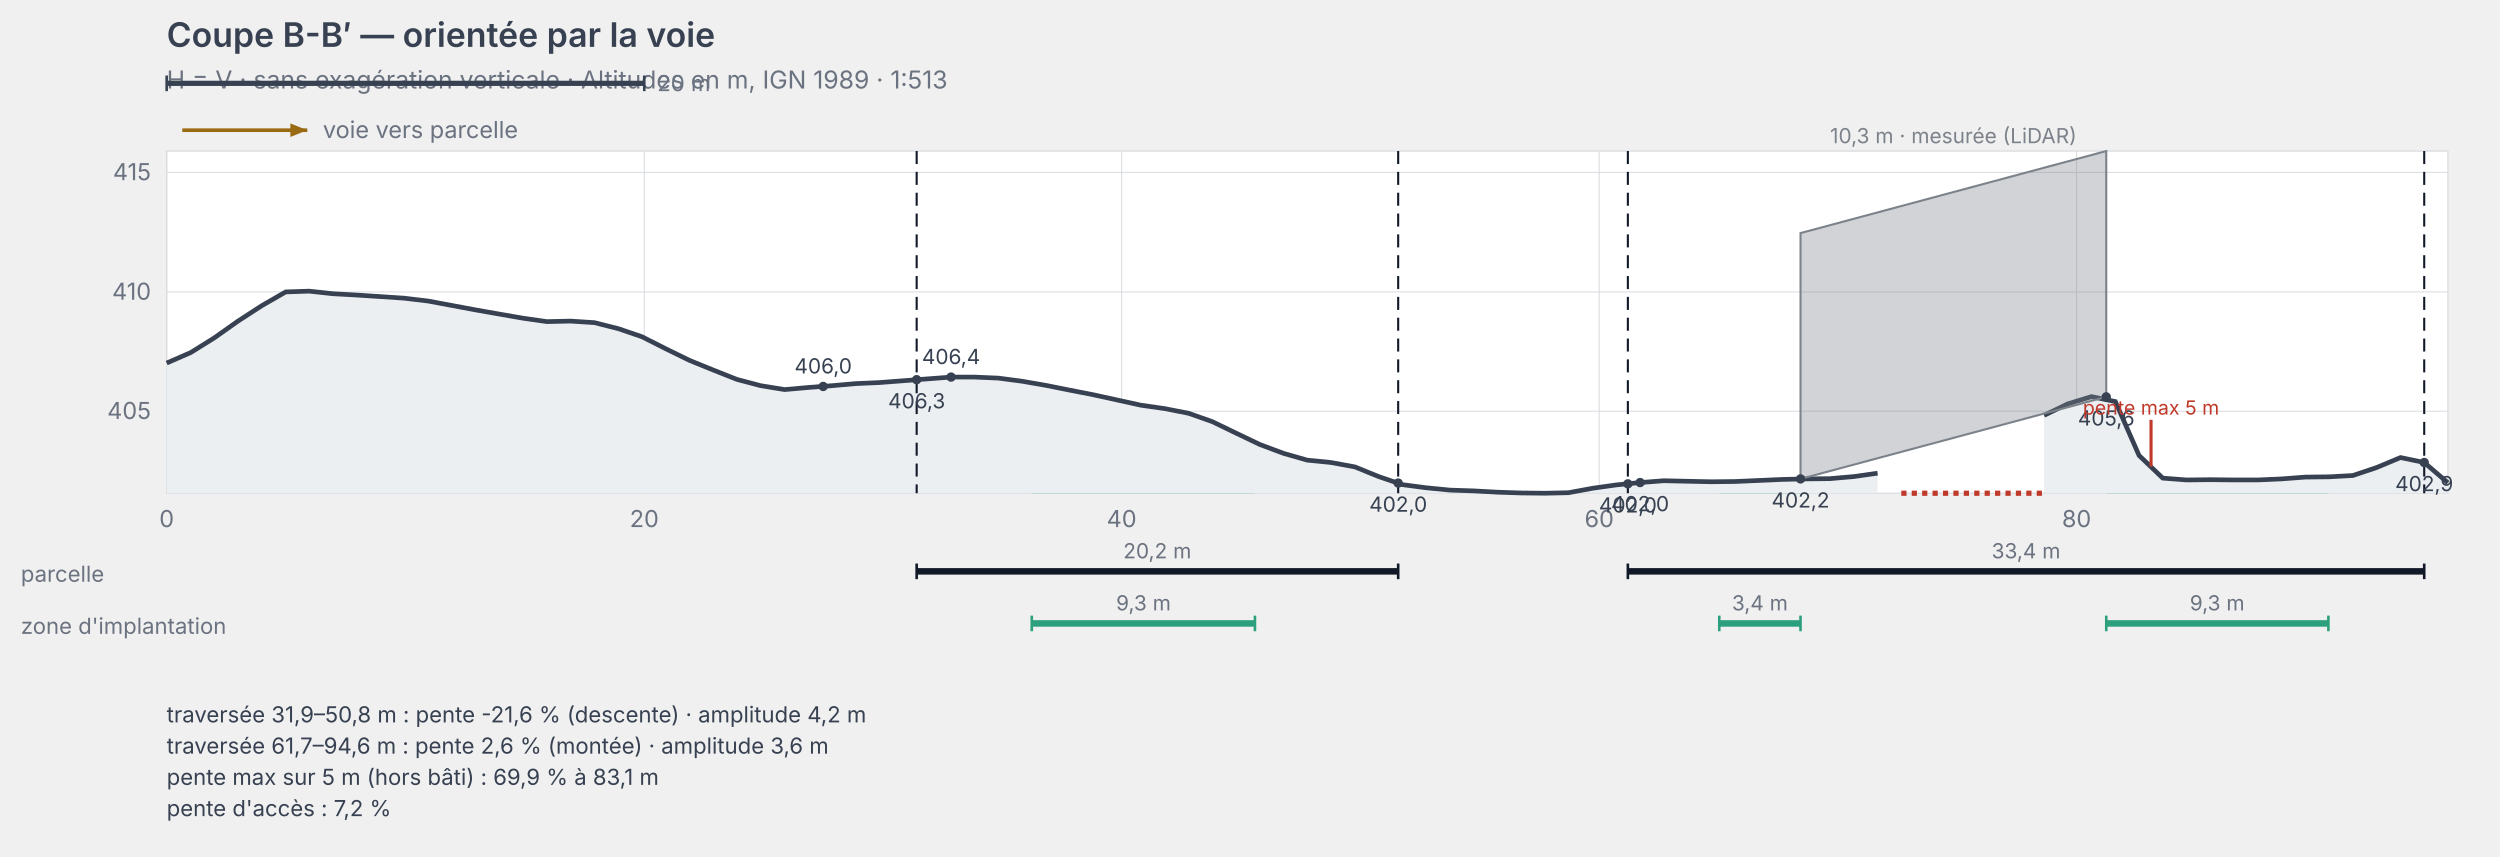
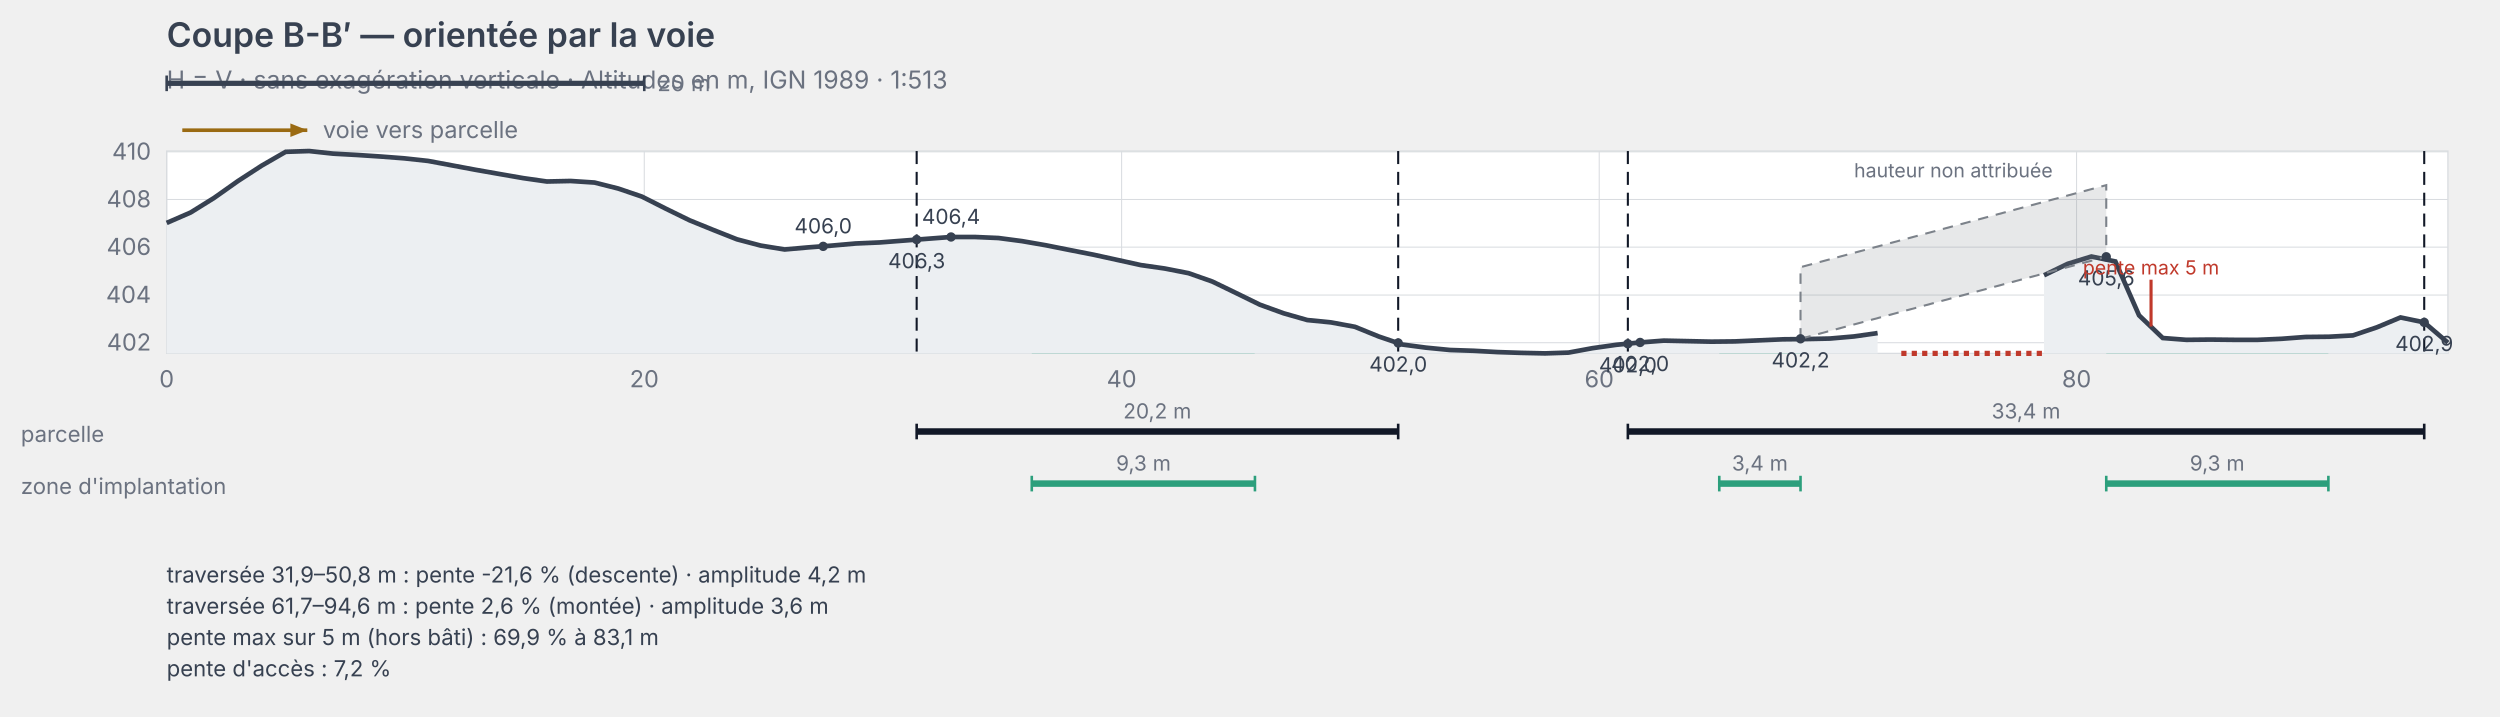
- <svg xmlns="http://www.w3.org/2000/svg" viewBox="0 0 960 329" width="960" height="329" role="img" aria-label="Coupe B-B′ — orientée par la voie" font-family="Inter, sans-serif" style="background:#fafbfc">
-   <rect x="64.0" y="58" width="876.0" height="131.4" fill="#ffffff" stroke="#d9dce0" stroke-width="0.5" />
-   <line x1="64.0" y1="58" x2="64.0" y2="189.4" stroke="#d9dce0" stroke-width="0.4" />
-   <text x="64.0" y="202.4" text-anchor="middle" font-size="9" fill="#6b7280">0</text>
-   <line x1="247.4" y1="58" x2="247.4" y2="189.4" stroke="#d9dce0" stroke-width="0.4" />
-   <text x="247.4" y="202.4" text-anchor="middle" font-size="9" fill="#6b7280">20</text>
-   <line x1="430.7" y1="58" x2="430.7" y2="189.4" stroke="#d9dce0" stroke-width="0.4" />
-   <text x="430.7" y="202.4" text-anchor="middle" font-size="9" fill="#6b7280">40</text>
-   <line x1="614.1" y1="58" x2="614.1" y2="189.4" stroke="#d9dce0" stroke-width="0.4" />
-   <text x="614.1" y="202.4" text-anchor="middle" font-size="9" fill="#6b7280">60</text>
-   <line x1="797.4" y1="58" x2="797.4" y2="189.4" stroke="#d9dce0" stroke-width="0.4" />
-   <text x="797.4" y="202.4" text-anchor="middle" font-size="9" fill="#6b7280">80</text>
-   <line x1="64.0" y1="157.9" x2="940.0" y2="157.9" stroke="#d9dce0" stroke-width="0.4" />
-   <text x="58.0" y="160.9" text-anchor="end" font-size="9" fill="#6b7280">405</text>
-   <line x1="64.0" y1="112.1" x2="940.0" y2="112.1" stroke="#d9dce0" stroke-width="0.4" />
-   <text x="58.0" y="115.1" text-anchor="end" font-size="9" fill="#6b7280">410</text>
-   <line x1="64.0" y1="66.2" x2="940.0" y2="66.2" stroke="#d9dce0" stroke-width="0.4" />
-   <text x="58.0" y="69.2" text-anchor="end" font-size="9" fill="#6b7280">415</text>
-   <rect x="396.2" y="184.4" width="85.6" height="5" fill="#2c9f7c" fill-opacity="0.85" />
-   <rect x="660.2" y="184.4" width="31.2" height="5" fill="#2c9f7c" fill-opacity="0.85" />
-   <rect x="808.8" y="184.4" width="85.3" height="5" fill="#2c9f7c" fill-opacity="0.85" />
-   <polygon points="64.0,139.4 73.2,135.4 82.2,129.8 91.4,123.3 100.5,117.4 109.7,112.1 118.7,111.8 127.9,112.8 137.0,113.3 146.1,113.9 155.2,114.5 164.4,115.6 173.5,117.3 182.6,119.0 191.7,120.6 200.9,122.2 210.0,123.5 219.1,123.3 228.3,123.9 237.4,126.2 246.5,129.3 255.6,133.9 264.8,138.4 273.9,142.1 283.0,145.7 292.1,148.1 301.3,149.6 310.3,148.8 319.5,148.1 328.6,147.3 337.8,146.9 346.9,146.2 356.0,145.5 365.2,144.8 374.2,144.8 383.4,145.2 392.5,146.4 401.7,148.0 410.7,149.8 419.9,151.6 429.0,153.6 438.1,155.6 447.2,156.9 456.4,158.7 465.5,161.9 474.6,166.3 483.8,170.7 492.9,174.1 502.0,176.7 511.1,177.6 520.3,179.3 529.4,183.0 538.5,186.1 547.6,187.3 556.8,188.2 565.9,188.5 575.0,189.0 584.1,189.3 593.3,189.4 602.3,189.2 611.5,187.5 620.7,186.2 629.8,185.3 638.9,184.6 648.0,184.8 657.2,185.0 666.2,184.9 675.4,184.5 684.5,184.1 693.7,183.9 702.7,183.8 711.9,183.0 721.0,181.7 721.0,189.4 64.0,189.4" fill="#eceff2" stroke="none" />
-   <polyline points="64.0,139.4 73.2,135.4 82.2,129.8 91.4,123.3 100.5,117.4 109.7,112.1 118.7,111.8 127.9,112.8 137.0,113.3 146.1,113.9 155.2,114.5 164.4,115.6 173.5,117.3 182.6,119.0 191.7,120.6 200.9,122.2 210.0,123.5 219.1,123.3 228.3,123.9 237.4,126.2 246.5,129.3 255.6,133.9 264.8,138.4 273.9,142.1 283.0,145.7 292.1,148.1 301.3,149.6 310.3,148.8 319.5,148.1 328.6,147.3 337.8,146.9 346.9,146.2 356.0,145.5 365.2,144.8 374.2,144.8 383.4,145.2 392.5,146.4 401.7,148.0 410.7,149.8 419.9,151.6 429.0,153.6 438.1,155.6 447.2,156.9 456.4,158.7 465.5,161.9 474.6,166.3 483.8,170.7 492.9,174.1 502.0,176.7 511.1,177.6 520.3,179.3 529.4,183.0 538.5,186.1 547.6,187.3 556.8,188.2 565.9,188.5 575.0,189.0 584.1,189.3 593.3,189.4 602.3,189.2 611.5,187.5 620.7,186.2 629.8,185.3 638.9,184.6 648.0,184.8 657.2,185.0 666.2,184.9 675.4,184.5 684.5,184.1 693.7,183.9 702.7,183.8 711.9,183.0 721.0,181.7" fill="none" stroke="#374151" stroke-width="1.8" />
-   <polygon points="784.9,159.5 794.0,155.1 803.1,152.3 812.3,154.2 821.4,174.9 830.5,183.6 839.6,184.3 848.8,184.2 857.9,184.3 867.0,184.3 876.1,183.9 885.3,183.2 894.4,183.1 903.5,182.6 912.7,179.5 921.8,175.7 930.9,177.6 940.0,185.4 940.0,189.4 784.9,189.4" fill="#eceff2" stroke="none" />
-   <polyline points="784.9,159.5 794.0,155.1 803.1,152.3 812.3,154.2 821.4,174.9 830.5,183.6 839.6,184.3 848.8,184.2 857.9,184.3 867.0,184.3 876.1,183.9 885.3,183.2 894.4,183.1 903.5,182.6 912.7,179.5 921.8,175.7 930.9,177.6 940.0,185.4" fill="none" stroke="#374151" stroke-width="1.8" />
-   <line x1="730.1" y1="189.4" x2="784.9" y2="189.4" stroke="#c0392b" stroke-width="2" stroke-dasharray="2 2" />
-   <polygon points="691.4,183.9 808.8,152.4 808.8,58.0 691.4,89.5" fill="#7c828a" fill-opacity="0.35" stroke="#7c828a" stroke-width="0.8" />
-   <text x="750.1" y="55.0" text-anchor="middle" font-size="8" fill="#7c828a">10,3 m · mesurée (LiDAR)</text>
-   <line x1="352.0" y1="58" x2="352.0" y2="189.4" stroke="#111827" stroke-width="0.8" stroke-dasharray="5 3" />
-   <line x1="536.9" y1="58" x2="536.9" y2="189.4" stroke="#111827" stroke-width="0.8" stroke-dasharray="5 3" />
-   <line x1="625.1" y1="58" x2="625.1" y2="189.4" stroke="#111827" stroke-width="0.8" stroke-dasharray="5 3" />
-   <line x1="930.9" y1="58" x2="930.9" y2="189.4" stroke="#111827" stroke-width="0.8" stroke-dasharray="5 3" />
-   <circle cx="316.1" cy="148.4" r="1.8" fill="#374151" />
-   <text x="316.1" y="143.4" text-anchor="middle" font-size="8" fill="#374151">406,0</text>
-   <circle cx="352.0" cy="145.8" r="1.8" fill="#374151" />
-   <text x="352.0" y="156.8" text-anchor="middle" font-size="8" fill="#374151">406,3</text>
-   <circle cx="536.9" cy="185.5" r="1.8" fill="#374151" />
-   <text x="536.9" y="196.5" text-anchor="middle" font-size="8" fill="#374151">402,0</text>
-   <circle cx="625.1" cy="185.8" r="1.8" fill="#374151" />
-   <text x="625.1" y="196.8" text-anchor="middle" font-size="8" fill="#374151">402,0</text>
-   <circle cx="930.9" cy="177.6" r="1.8" fill="#374151" />
-   <text x="930.9" y="188.6" text-anchor="middle" font-size="8" fill="#374151">402,9</text>
-   <circle cx="365.2" cy="144.8" r="1.8" fill="#374151" />
-   <text x="365.2" y="139.8" text-anchor="middle" font-size="8" fill="#374151">406,4</text>
-   <circle cx="629.8" cy="185.3" r="1.8" fill="#374151" />
-   <text x="629.8" y="196.3" text-anchor="middle" font-size="8" fill="#374151">402,0</text>
-   <circle cx="691.4" cy="183.9" r="1.8" fill="#374151" />
-   <text x="691.4" y="194.9" text-anchor="middle" font-size="8" fill="#374151">402,2</text>
-   <circle cx="808.8" cy="152.4" r="1.8" fill="#374151" />
-   <text x="808.8" y="163.4" text-anchor="middle" font-size="8" fill="#374151">405,6</text>
+ <svg xmlns="http://www.w3.org/2000/svg" viewBox="0 0 960 275" width="960" height="275" role="img" aria-label="Coupe B-B′ — orientée par la voie" font-family="Inter, sans-serif" style="background:#fafbfc">
+   <rect x="64.0" y="58" width="876.0" height="77.7" fill="#ffffff" stroke="#d9dce0" stroke-width="0.5" />
+   <line x1="64.0" y1="58" x2="64.0" y2="135.7" stroke="#d9dce0" stroke-width="0.4" />
+   <text x="64.0" y="148.7" text-anchor="middle" font-size="9" fill="#6b7280">0</text>
+   <line x1="247.4" y1="58" x2="247.4" y2="135.7" stroke="#d9dce0" stroke-width="0.4" />
+   <text x="247.4" y="148.7" text-anchor="middle" font-size="9" fill="#6b7280">20</text>
+   <line x1="430.7" y1="58" x2="430.7" y2="135.7" stroke="#d9dce0" stroke-width="0.4" />
+   <text x="430.7" y="148.7" text-anchor="middle" font-size="9" fill="#6b7280">40</text>
+   <line x1="614.1" y1="58" x2="614.1" y2="135.7" stroke="#d9dce0" stroke-width="0.4" />
+   <text x="614.1" y="148.7" text-anchor="middle" font-size="9" fill="#6b7280">60</text>
+   <line x1="797.4" y1="58" x2="797.4" y2="135.7" stroke="#d9dce0" stroke-width="0.4" />
+   <text x="797.4" y="148.7" text-anchor="middle" font-size="9" fill="#6b7280">80</text>
+   <line x1="64.0" y1="131.6" x2="940.0" y2="131.6" stroke="#d9dce0" stroke-width="0.4" />
+   <text x="58.0" y="134.6" text-anchor="end" font-size="9" fill="#6b7280">402</text>
+   <line x1="64.0" y1="113.3" x2="940.0" y2="113.3" stroke="#d9dce0" stroke-width="0.4" />
+   <text x="58.0" y="116.3" text-anchor="end" font-size="9" fill="#6b7280">404</text>
+   <line x1="64.0" y1="94.9" x2="940.0" y2="94.9" stroke="#d9dce0" stroke-width="0.4" />
+   <text x="58.0" y="97.9" text-anchor="end" font-size="9" fill="#6b7280">406</text>
+   <line x1="64.0" y1="76.6" x2="940.0" y2="76.6" stroke="#d9dce0" stroke-width="0.4" />
+   <text x="58.0" y="79.6" text-anchor="end" font-size="9" fill="#6b7280">408</text>
+   <line x1="64.0" y1="58.3" x2="940.0" y2="58.3" stroke="#d9dce0" stroke-width="0.4" />
+   <text x="58.0" y="61.3" text-anchor="end" font-size="9" fill="#6b7280">410</text>
+   <rect x="396.2" y="130.7" width="85.6" height="5" fill="#2c9f7c" fill-opacity="0.85" />
+   <rect x="660.2" y="130.7" width="31.2" height="5" fill="#2c9f7c" fill-opacity="0.85" />
+   <rect x="808.8" y="130.7" width="85.3" height="5" fill="#2c9f7c" fill-opacity="0.85" />
+   <polygon points="64.0,85.6 73.2,81.6 82.2,76.0 91.4,69.5 100.5,63.6 109.7,58.3 118.7,58.0 127.9,59.0 137.0,59.5 146.1,60.1 155.2,60.8 164.4,61.8 173.5,63.5 182.6,65.2 191.7,66.8 200.9,68.4 210.0,69.7 219.1,69.5 228.3,70.1 237.4,72.4 246.5,75.5 255.6,80.1 264.8,84.6 273.9,88.3 283.0,91.9 292.1,94.3 301.3,95.8 310.3,95.0 319.5,94.3 328.6,93.5 337.8,93.1 346.9,92.4 356.0,91.7 365.2,91.0 374.2,91.0 383.4,91.4 392.5,92.6 401.7,94.2 410.7,96.0 419.9,97.8 429.0,99.8 438.1,101.8 447.2,103.1 456.4,104.9 465.5,108.1 474.6,112.5 483.8,117.0 492.9,120.3 502.0,122.9 511.1,123.8 520.3,125.5 529.4,129.2 538.5,132.3 547.6,133.5 556.8,134.4 565.9,134.7 575.0,135.2 584.1,135.5 593.3,135.7 602.3,135.4 611.5,133.7 620.7,132.4 629.8,131.5 638.9,130.8 648.0,131.0 657.2,131.2 666.2,131.1 675.4,130.7 684.5,130.3 693.7,130.2 702.7,130.0 711.9,129.2 721.0,127.9 721.0,135.7 64.0,135.7" fill="#eceff2" stroke="none" />
+   <polyline points="64.0,85.6 73.2,81.6 82.2,76.0 91.4,69.5 100.5,63.6 109.7,58.3 118.7,58.0 127.9,59.0 137.0,59.5 146.1,60.1 155.2,60.8 164.4,61.8 173.5,63.5 182.6,65.2 191.7,66.8 200.9,68.4 210.0,69.7 219.1,69.5 228.3,70.1 237.4,72.4 246.5,75.5 255.6,80.1 264.8,84.6 273.9,88.3 283.0,91.9 292.1,94.3 301.3,95.8 310.3,95.0 319.5,94.3 328.6,93.5 337.8,93.1 346.9,92.4 356.0,91.7 365.2,91.0 374.2,91.0 383.4,91.4 392.5,92.6 401.7,94.2 410.7,96.0 419.9,97.8 429.0,99.8 438.1,101.8 447.2,103.1 456.4,104.9 465.5,108.1 474.6,112.5 483.8,117.0 492.9,120.3 502.0,122.9 511.1,123.8 520.3,125.5 529.4,129.2 538.5,132.3 547.6,133.5 556.8,134.4 565.9,134.7 575.0,135.2 584.1,135.5 593.3,135.7 602.3,135.4 611.5,133.7 620.7,132.4 629.8,131.5 638.9,130.8 648.0,131.0 657.2,131.2 666.2,131.1 675.4,130.7 684.5,130.3 693.7,130.2 702.7,130.0 711.9,129.2 721.0,127.9" fill="none" stroke="#374151" stroke-width="1.8" />
+   <polygon points="784.9,105.7 794.0,101.3 803.1,98.5 812.3,100.4 821.4,121.1 830.5,129.8 839.6,130.5 848.8,130.4 857.9,130.5 867.0,130.5 876.1,130.1 885.3,129.4 894.4,129.3 903.5,128.8 912.7,125.7 921.8,121.9 930.9,123.8 940.0,131.6 940.0,135.7 784.9,135.7" fill="#eceff2" stroke="none" />
+   <polyline points="784.9,105.7 794.0,101.3 803.1,98.5 812.3,100.4 821.4,121.1 830.5,129.8 839.6,130.5 848.8,130.4 857.9,130.5 867.0,130.5 876.1,130.1 885.3,129.4 894.4,129.3 903.5,128.8 912.7,125.7 921.8,121.9 930.9,123.8 940.0,131.6" fill="none" stroke="#374151" stroke-width="1.8" />
+   <line x1="730.1" y1="135.7" x2="784.9" y2="135.7" stroke="#c0392b" stroke-width="2" stroke-dasharray="2 2" />
+   <polygon points="691.4,130.1 808.8,98.6 808.8,71.1 691.4,102.6" fill="#7c828a" fill-opacity="0.18" stroke="#7c828a" stroke-width="0.8" stroke-dasharray="4 3" />
+   <text x="750.1" y="68.1" text-anchor="middle" font-size="7.5" fill="#6b7280">hauteur non attribuée</text>
+   <line x1="352.0" y1="58" x2="352.0" y2="135.7" stroke="#111827" stroke-width="0.8" stroke-dasharray="5 3" />
+   <line x1="536.9" y1="58" x2="536.9" y2="135.7" stroke="#111827" stroke-width="0.8" stroke-dasharray="5 3" />
+   <line x1="625.1" y1="58" x2="625.1" y2="135.7" stroke="#111827" stroke-width="0.8" stroke-dasharray="5 3" />
+   <line x1="930.9" y1="58" x2="930.9" y2="135.7" stroke="#111827" stroke-width="0.8" stroke-dasharray="5 3" />
+   <circle cx="316.1" cy="94.6" r="1.8" fill="#374151" />
+   <text x="316.1" y="89.6" text-anchor="middle" font-size="8" fill="#374151">406,0</text>
+   <circle cx="352.0" cy="92.0" r="1.8" fill="#374151" />
+   <text x="352.0" y="103.0" text-anchor="middle" font-size="8" fill="#374151">406,3</text>
+   <circle cx="536.9" cy="131.7" r="1.8" fill="#374151" />
+   <text x="536.9" y="142.7" text-anchor="middle" font-size="8" fill="#374151">402,0</text>
+   <circle cx="625.1" cy="132.0" r="1.8" fill="#374151" />
+   <text x="625.1" y="143.0" text-anchor="middle" font-size="8" fill="#374151">402,0</text>
+   <circle cx="930.9" cy="123.8" r="1.8" fill="#374151" />
+   <text x="930.9" y="134.8" text-anchor="middle" font-size="8" fill="#374151">402,9</text>
+   <circle cx="365.2" cy="91.0" r="1.8" fill="#374151" />
+   <text x="365.2" y="86.0" text-anchor="middle" font-size="8" fill="#374151">406,4</text>
+   <circle cx="629.8" cy="131.5" r="1.8" fill="#374151" />
+   <text x="629.8" y="142.5" text-anchor="middle" font-size="8" fill="#374151">402,0</text>
+   <circle cx="691.4" cy="130.1" r="1.8" fill="#374151" />
+   <text x="691.4" y="141.1" text-anchor="middle" font-size="8" fill="#374151">402,2</text>
+   <circle cx="808.8" cy="98.6" r="1.8" fill="#374151" />
+   <text x="808.8" y="109.6" text-anchor="middle" font-size="8" fill="#374151">405,6</text>
  <line x1="70.0" y1="50.0" x2="118.0" y2="50.0" stroke="#9a6a12" stroke-width="1.4" />
  <polygon points="118.0,50.0 111.5,52.6 111.5,47.4" fill="#9a6a12" />
  <text x="124.0" y="53.0" font-size="9" fill="#6b7280">voie vers parcelle</text>
  <text x="64" y="18" font-size="13" font-weight="600" fill="#374151">Coupe B-B′ — orientée par la voie</text>
  <text x="64" y="34" font-size="9.5" fill="#6b7280">H = V · sans exagération verticale · Altitudes en m, IGN 1989 · 1:513</text>
  <line x1="64.0" y1="32.0" x2="247.4" y2="32.0" stroke="#374151" stroke-width="2" />
  <line x1="64.0" y1="29.0" x2="64.0" y2="35.0" stroke="#374151" stroke-width="1" />
  <line x1="247.4" y1="29.0" x2="247.4" y2="35.0" stroke="#374151" stroke-width="1" />
  <text x="252.4" y="35.0" font-size="8.5" fill="#6b7280">20 m</text>
-   <text x="8" y="223.4" font-size="8.5" fill="#6b7280">parcelle</text>
-   <line x1="352.0" y1="219.4" x2="536.9" y2="219.4" stroke="#111827" stroke-width="2.5" />
-   <line x1="352.0" y1="216.4" x2="352.0" y2="222.4" stroke="#111827" stroke-width="1" />
-   <line x1="536.9" y1="216.4" x2="536.9" y2="222.4" stroke="#111827" stroke-width="1" />
-   <text x="444.4" y="214.4" text-anchor="middle" font-size="8" fill="#6b7280">20,2 m</text>
-   <line x1="625.1" y1="219.4" x2="930.9" y2="219.4" stroke="#111827" stroke-width="2.5" />
-   <line x1="625.1" y1="216.4" x2="625.1" y2="222.4" stroke="#111827" stroke-width="1" />
-   <line x1="930.9" y1="216.4" x2="930.9" y2="222.4" stroke="#111827" stroke-width="1" />
-   <text x="778.0" y="214.4" text-anchor="middle" font-size="8" fill="#6b7280">33,4 m</text>
-   <text x="8" y="243.4" font-size="8.5" fill="#6b7280">zone d'implantation</text>
-   <line x1="396.2" y1="239.4" x2="481.9" y2="239.4" stroke="#2c9f7c" stroke-width="2.5" />
-   <line x1="396.2" y1="236.4" x2="396.2" y2="242.4" stroke="#2c9f7c" stroke-width="1" />
-   <line x1="481.9" y1="236.4" x2="481.9" y2="242.4" stroke="#2c9f7c" stroke-width="1" />
-   <text x="439.1" y="234.4" text-anchor="middle" font-size="8" fill="#6b7280">9,3 m</text>
-   <line x1="660.2" y1="239.4" x2="691.4" y2="239.4" stroke="#2c9f7c" stroke-width="2.5" />
-   <line x1="660.2" y1="236.4" x2="660.2" y2="242.4" stroke="#2c9f7c" stroke-width="1" />
-   <line x1="691.4" y1="236.4" x2="691.4" y2="242.4" stroke="#2c9f7c" stroke-width="1" />
-   <text x="675.8" y="234.4" text-anchor="middle" font-size="8" fill="#6b7280">3,4 m</text>
-   <line x1="808.8" y1="239.4" x2="894.1" y2="239.4" stroke="#2c9f7c" stroke-width="2.5" />
-   <line x1="808.8" y1="236.4" x2="808.8" y2="242.4" stroke="#2c9f7c" stroke-width="1" />
-   <line x1="894.1" y1="236.4" x2="894.1" y2="242.4" stroke="#2c9f7c" stroke-width="1" />
-   <text x="851.4" y="234.4" text-anchor="middle" font-size="8" fill="#6b7280">9,3 m</text>
-   <line x1="826.0" y1="179.2" x2="826.0" y2="161.2" stroke="#c0392b" stroke-width="1.2" />
-   <text x="826.0" y="159.2" text-anchor="middle" font-size="7.5" fill="#c0392b">pente max 5 m</text>
-   <text x="64" y="277.4" font-size="8.5" fill="#374151">traversée 31,9–50,8 m : pente -21,6 % (descente) · amplitude 4,2 m</text>
-   <text x="64" y="289.4" font-size="8.5" fill="#374151">traversée 61,7–94,6 m : pente 2,6 % (montée) · amplitude 3,6 m</text>
-   <text x="64" y="301.4" font-size="8.5" fill="#374151">pente max sur 5 m (hors bâti) : 69,9 % à 83,1 m</text>
-   <text x="64" y="313.4" font-size="8.5" fill="#374151">pente d'accès : 7,2 %</text>
+   <text x="8" y="169.7" font-size="8.5" fill="#6b7280">parcelle</text>
+   <line x1="352.0" y1="165.7" x2="536.9" y2="165.7" stroke="#111827" stroke-width="2.5" />
+   <line x1="352.0" y1="162.7" x2="352.0" y2="168.7" stroke="#111827" stroke-width="1" />
+   <line x1="536.9" y1="162.7" x2="536.9" y2="168.7" stroke="#111827" stroke-width="1" />
+   <text x="444.4" y="160.7" text-anchor="middle" font-size="8" fill="#6b7280">20,2 m</text>
+   <line x1="625.1" y1="165.7" x2="930.9" y2="165.7" stroke="#111827" stroke-width="2.5" />
+   <line x1="625.1" y1="162.7" x2="625.1" y2="168.7" stroke="#111827" stroke-width="1" />
+   <line x1="930.9" y1="162.7" x2="930.9" y2="168.7" stroke="#111827" stroke-width="1" />
+   <text x="778.0" y="160.7" text-anchor="middle" font-size="8" fill="#6b7280">33,4 m</text>
+   <text x="8" y="189.7" font-size="8.5" fill="#6b7280">zone d'implantation</text>
+   <line x1="396.2" y1="185.7" x2="481.9" y2="185.7" stroke="#2c9f7c" stroke-width="2.5" />
+   <line x1="396.2" y1="182.7" x2="396.2" y2="188.7" stroke="#2c9f7c" stroke-width="1" />
+   <line x1="481.9" y1="182.7" x2="481.9" y2="188.7" stroke="#2c9f7c" stroke-width="1" />
+   <text x="439.1" y="180.7" text-anchor="middle" font-size="8" fill="#6b7280">9,3 m</text>
+   <line x1="660.2" y1="185.7" x2="691.4" y2="185.7" stroke="#2c9f7c" stroke-width="2.5" />
+   <line x1="660.2" y1="182.7" x2="660.2" y2="188.7" stroke="#2c9f7c" stroke-width="1" />
+   <line x1="691.4" y1="182.7" x2="691.4" y2="188.7" stroke="#2c9f7c" stroke-width="1" />
+   <text x="675.8" y="180.7" text-anchor="middle" font-size="8" fill="#6b7280">3,4 m</text>
+   <line x1="808.8" y1="185.7" x2="894.1" y2="185.7" stroke="#2c9f7c" stroke-width="2.5" />
+   <line x1="808.8" y1="182.7" x2="808.8" y2="188.7" stroke="#2c9f7c" stroke-width="1" />
+   <line x1="894.1" y1="182.7" x2="894.1" y2="188.7" stroke="#2c9f7c" stroke-width="1" />
+   <text x="851.4" y="180.7" text-anchor="middle" font-size="8" fill="#6b7280">9,3 m</text>
+   <line x1="826.0" y1="125.4" x2="826.0" y2="107.4" stroke="#c0392b" stroke-width="1.2" />
+   <text x="826.0" y="105.4" text-anchor="middle" font-size="7.5" fill="#c0392b">pente max 5 m</text>
+   <text x="64" y="223.7" font-size="8.5" fill="#374151">traversée 31,9–50,8 m : pente -21,6 % (descente) · amplitude 4,2 m</text>
+   <text x="64" y="235.7" font-size="8.5" fill="#374151">traversée 61,7–94,6 m : pente 2,6 % (montée) · amplitude 3,6 m</text>
+   <text x="64" y="247.7" font-size="8.5" fill="#374151">pente max sur 5 m (hors bâti) : 69,9 % à 83,1 m</text>
+   <text x="64" y="259.7" font-size="8.5" fill="#374151">pente d'accès : 7,2 %</text>
</svg>
